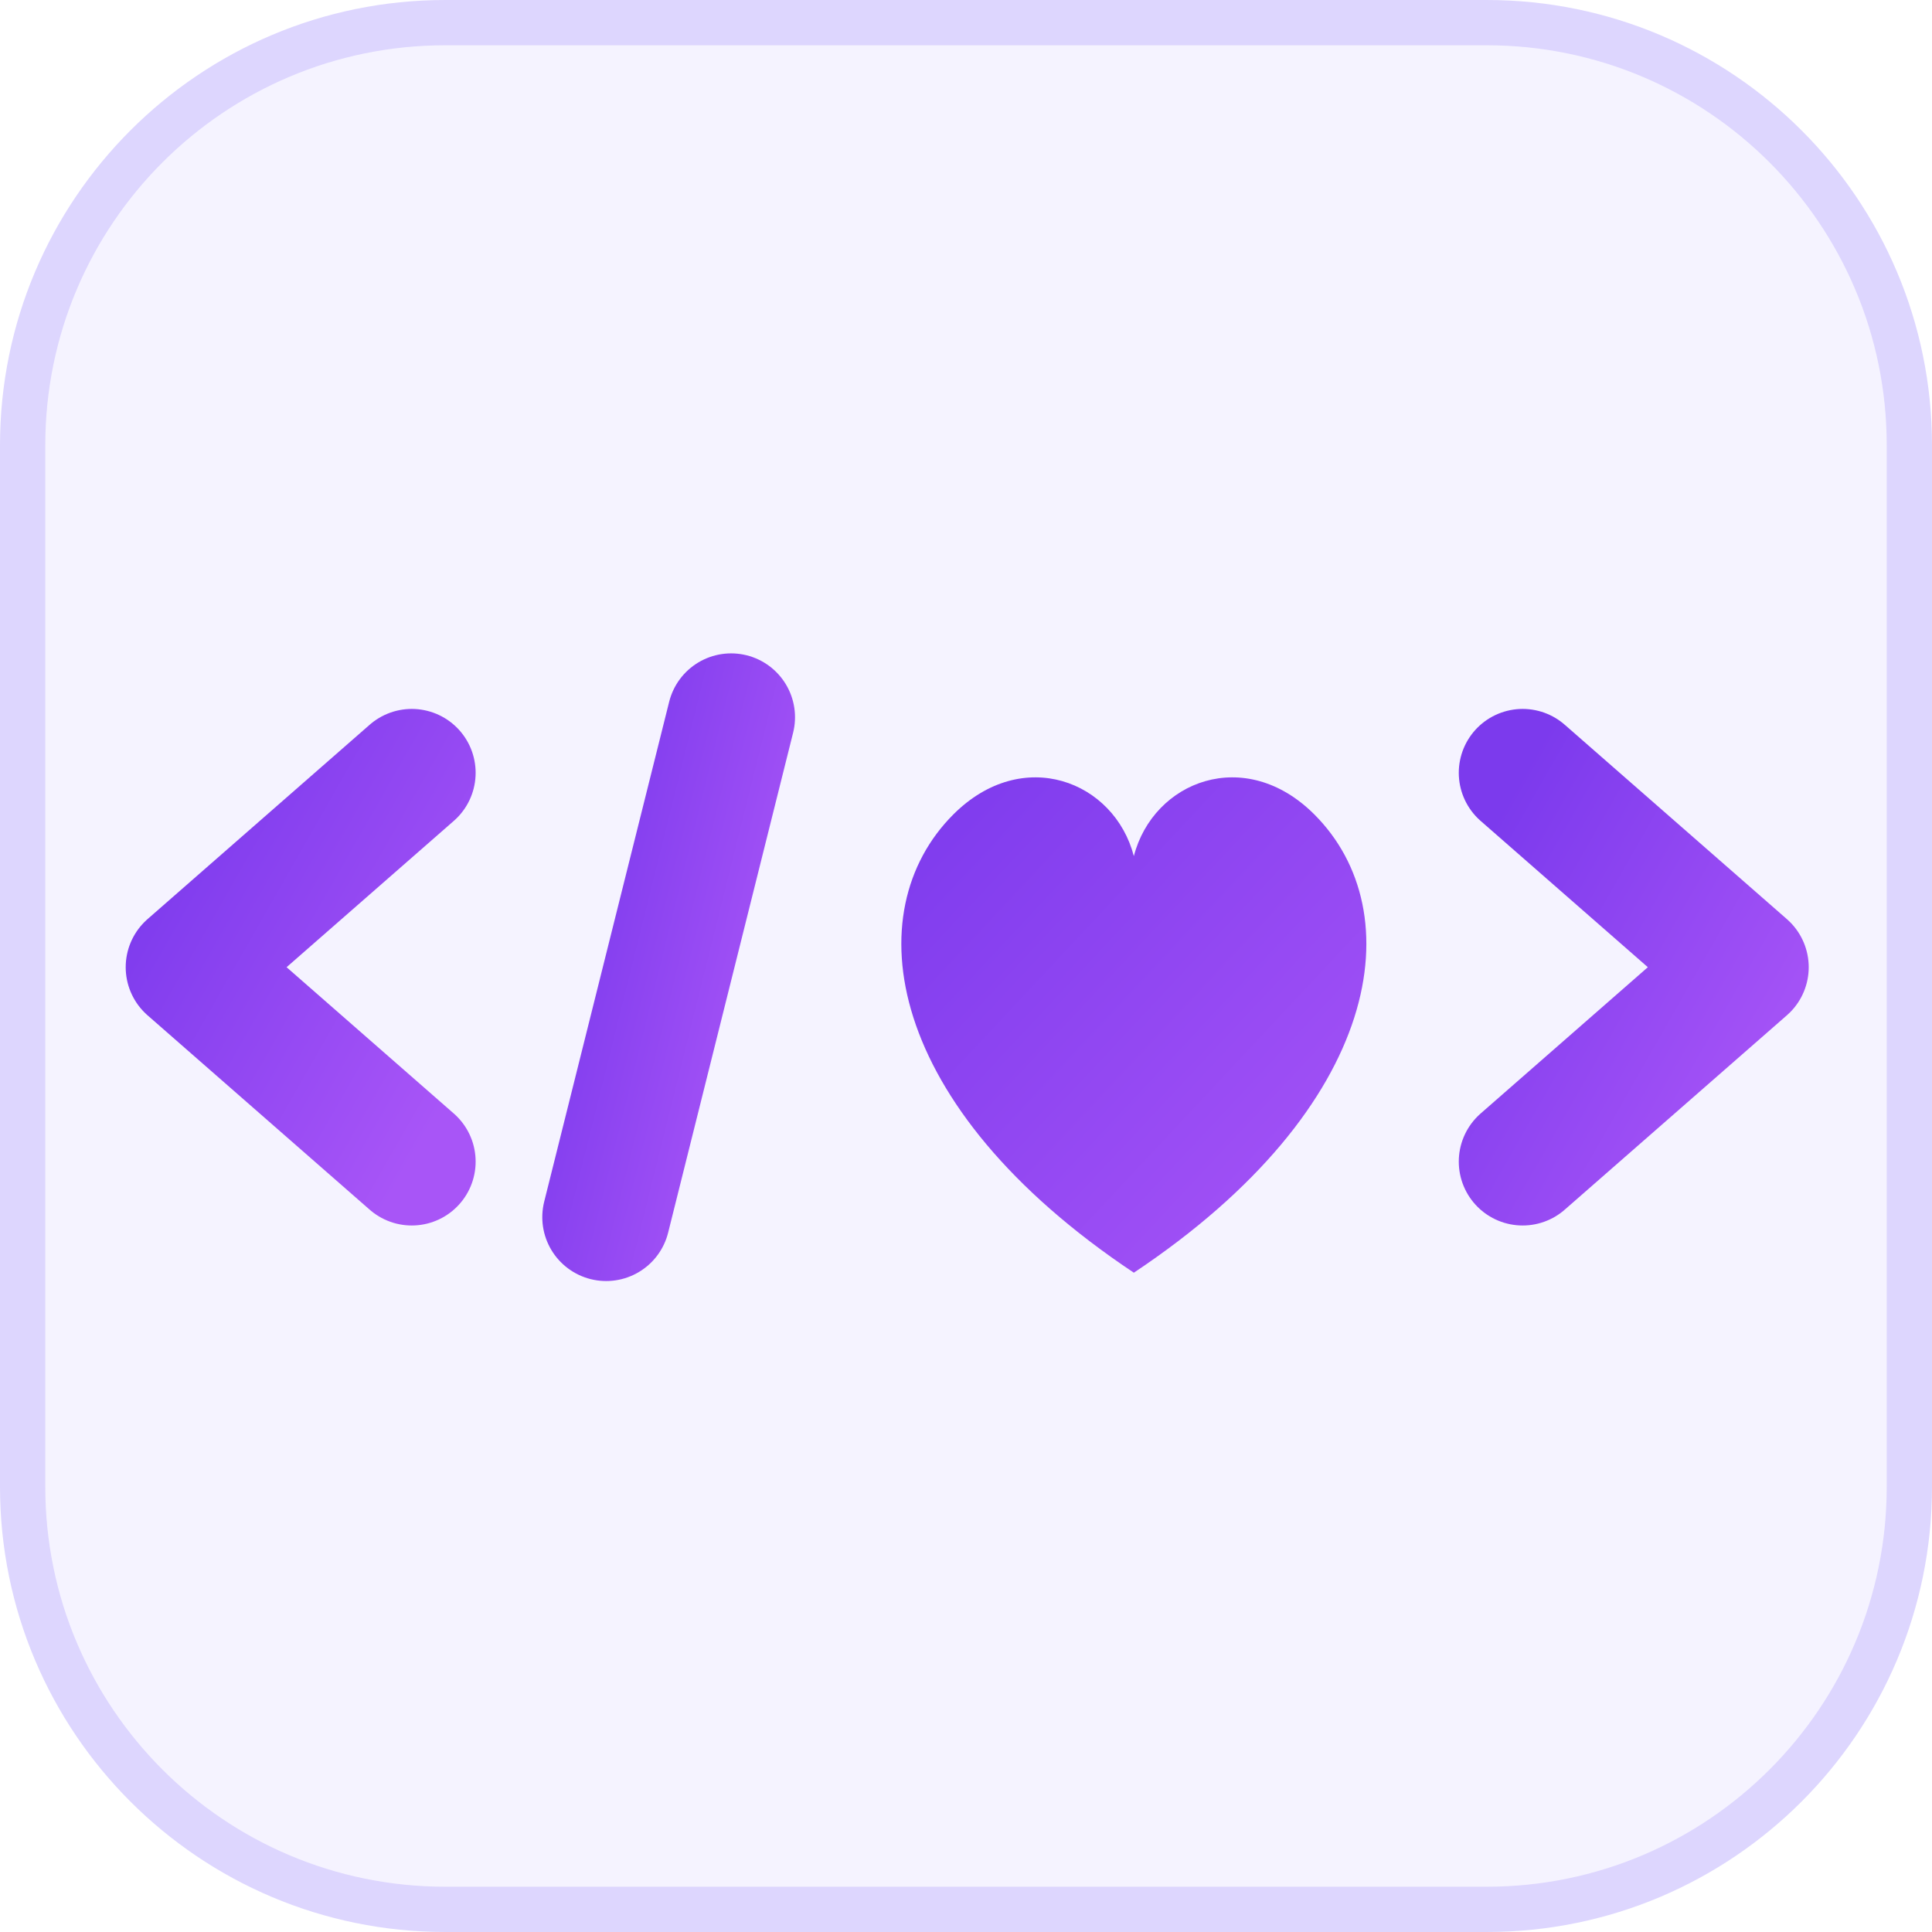
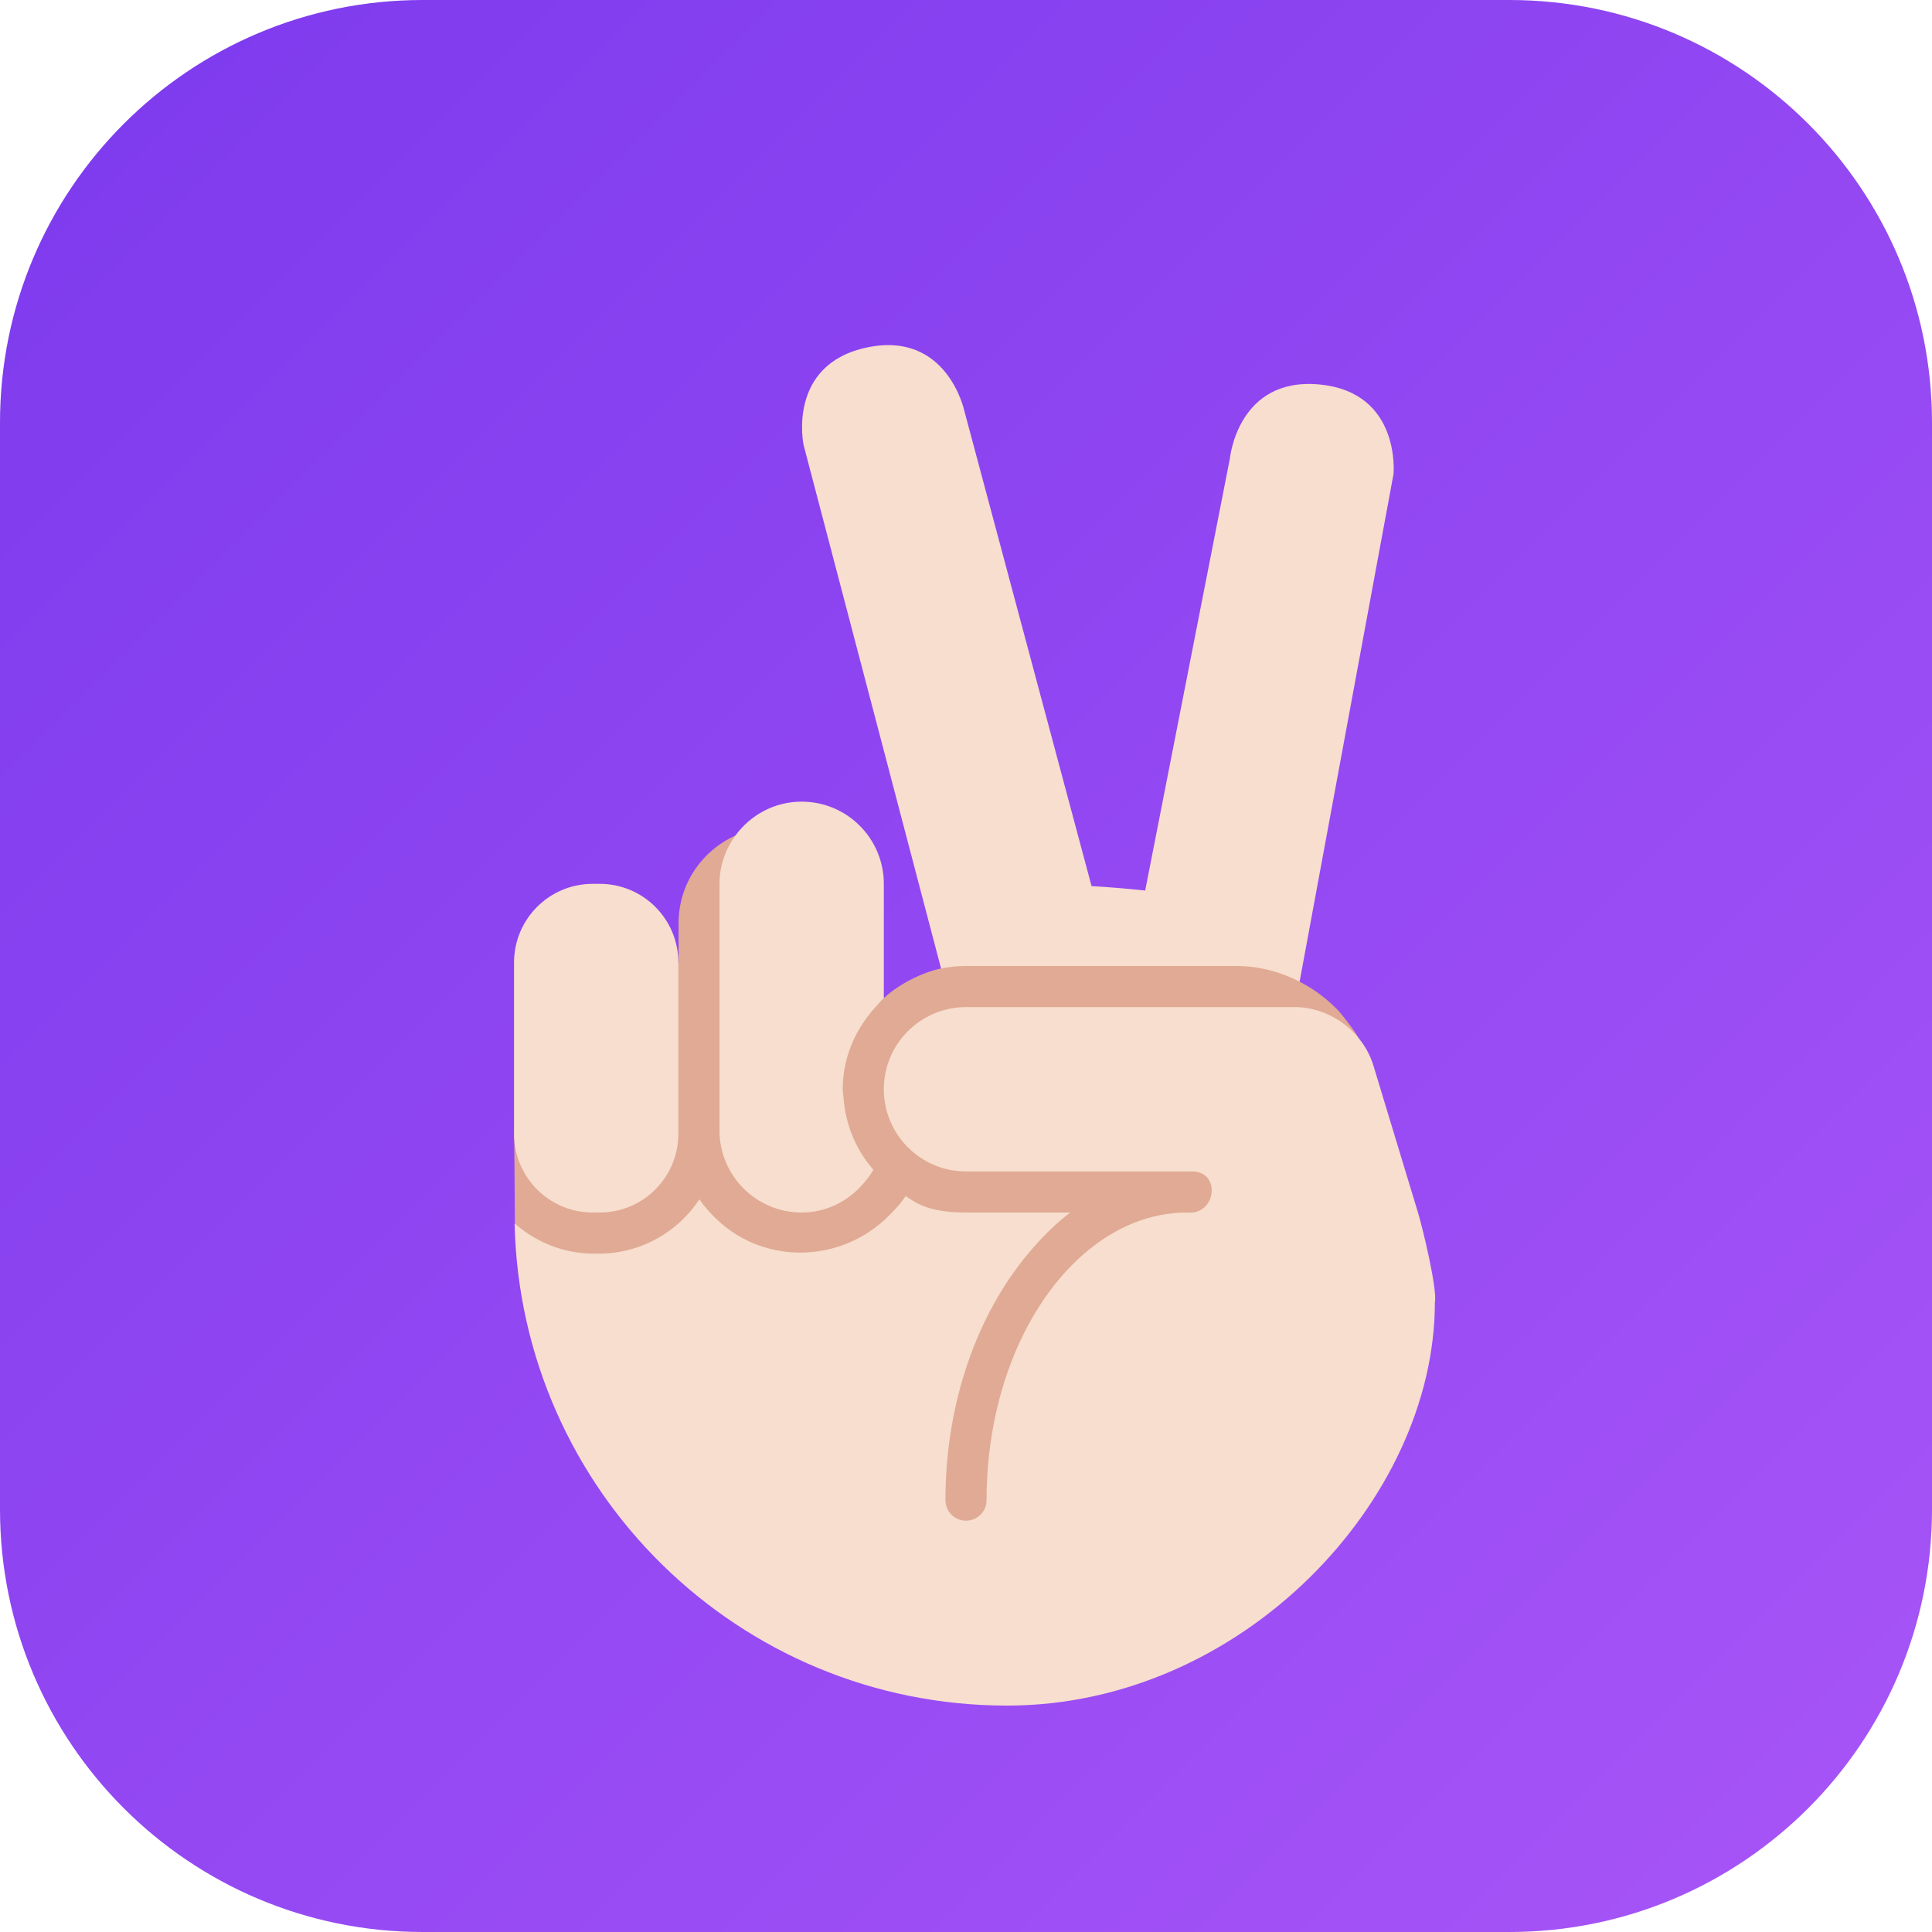
<svg xmlns="http://www.w3.org/2000/svg" viewBox="0 0 64 64">
  <defs>
    <linearGradient id="g" x1="0" y1="0" x2="1" y2="1">
      <stop offset="0" stop-color="#7c3aed" />
      <stop offset="1" stop-color="#a855f7" />
    </linearGradient>
  </defs>
-   <rect x=".75" y=".75" width="62.5" height="62.5" rx="14" fill="#f5f3ff" stroke="#ddd6fe" stroke-width="1.5" />
-   <g transform="translate(2.6 2.6) scale(.92)">
-     <g fill="none" stroke="url(#g)" stroke-width="4.6" stroke-linecap="round" stroke-linejoin="round">
-       <path d="M12 25 4 32l8 7" />
-       <path d="M19 41 23.5 23" />
-       <path d="M52 25l8 7-8 7" />
+   <rect width="64" height="64" rx="14" fill="url(#g)" />
+   <svg x="7.5" y="7.5" width="49" height="49" viewBox="0 0 36 36">
+     <path fill="#E0AA94" d="M26.992 19.016c-.255-.255-.553-.47-.875-.636l-.4-1.356-8.012-.056-.307 1.091c-.467.095-1.041.389-1.393.718l-3.611-3.954c-.817.364-1.389 1.18-1.389 2.133v.96l-4 4.166.016 2.188 9.984 10.729s10.518-15.288 10.543-15.258c-.127-.224-.511-.703-.556-.725z" />
+     <g fill="#F7DECE">
+       <path d="M24.581 18H18c-.208 0-.411.021-.607.061l-.073-.278-3.273-12.464s-.416-1.957 1.54-2.372c1.956-.416 2.372 1.54 2.372 1.54l3.097 11.569c.446.024.878.063 1.305.107l2.061-10.512s.188-1.991 2.18-1.804c1.991.188 1.803 2.179 1.803 2.179L26.34 17.187l-.221 1.194c-.464-.235-.982-.381-1.538-.381zM8.916 16h.168c1.059 0 1.916.858 1.916 1.917v4.166C11 23.142 10.143 24 9.084 24h-.168C7.857 24 7 23.142 7 22.083v-4.166C7 16.858 7.857 16 8.916 16zm6.918 2.96l-.056.062C15.304 19.551 15 20.233 15 21c0 .063.013.123.018.185.044.678.308 1.292.728 1.774-.071.129-.163.243-.259.353-.366.417-.89.688-1.487.688-1.104 0-2-.896-2-2v-6c0-.441.147-.845.389-1.176.364-.497.947-.824 1.611-.824 1.104 0 2 .896 2 2v2.778c-.061.055-.109.123-.166.182z" />
+       <path d="M9.062 25c1.024 0 1.925-.526 2.45-1.322.123.183.271.346.431.497 1.185 1.115 3.034 1.044 4.167-.086.152-.152.303-.305.419-.488l-.003-.003C16.727 23.713 17 24 18 24h2.537c-.37.279-.708.623-1.024 1-1.228 1.467-2.013 3.606-2.013 6 0 .276.224.5.5.5s.5-.224.5-.5c0-2.548.956-4.775 2.377-6 .732-.631 1.584-1 2.498-1 .713.079.847-1 .125-1H18c-1.104 0-2-.896-2-2s.896-2 2-2h8c.858 0 1.66.596 1.913 1.415L29 24c.103.335.479 1.871.411 2.191C29.411 31 24.715 36 19 36c-6.537 0-11.844-5.231-11.986-11.734l.014.01c.515.445 1.176.724 1.91.724h.124z" />
    </g>
-     <path fill="url(#g)" d="M38 43C29 37 28 30 31.5 26.5 34 24 37.3 25.3 38 28 38.7 25.3 42 24 44.5 26.5 48 30 47 37 38 43Z" />
-   </g>
+   </svg>
</svg>
